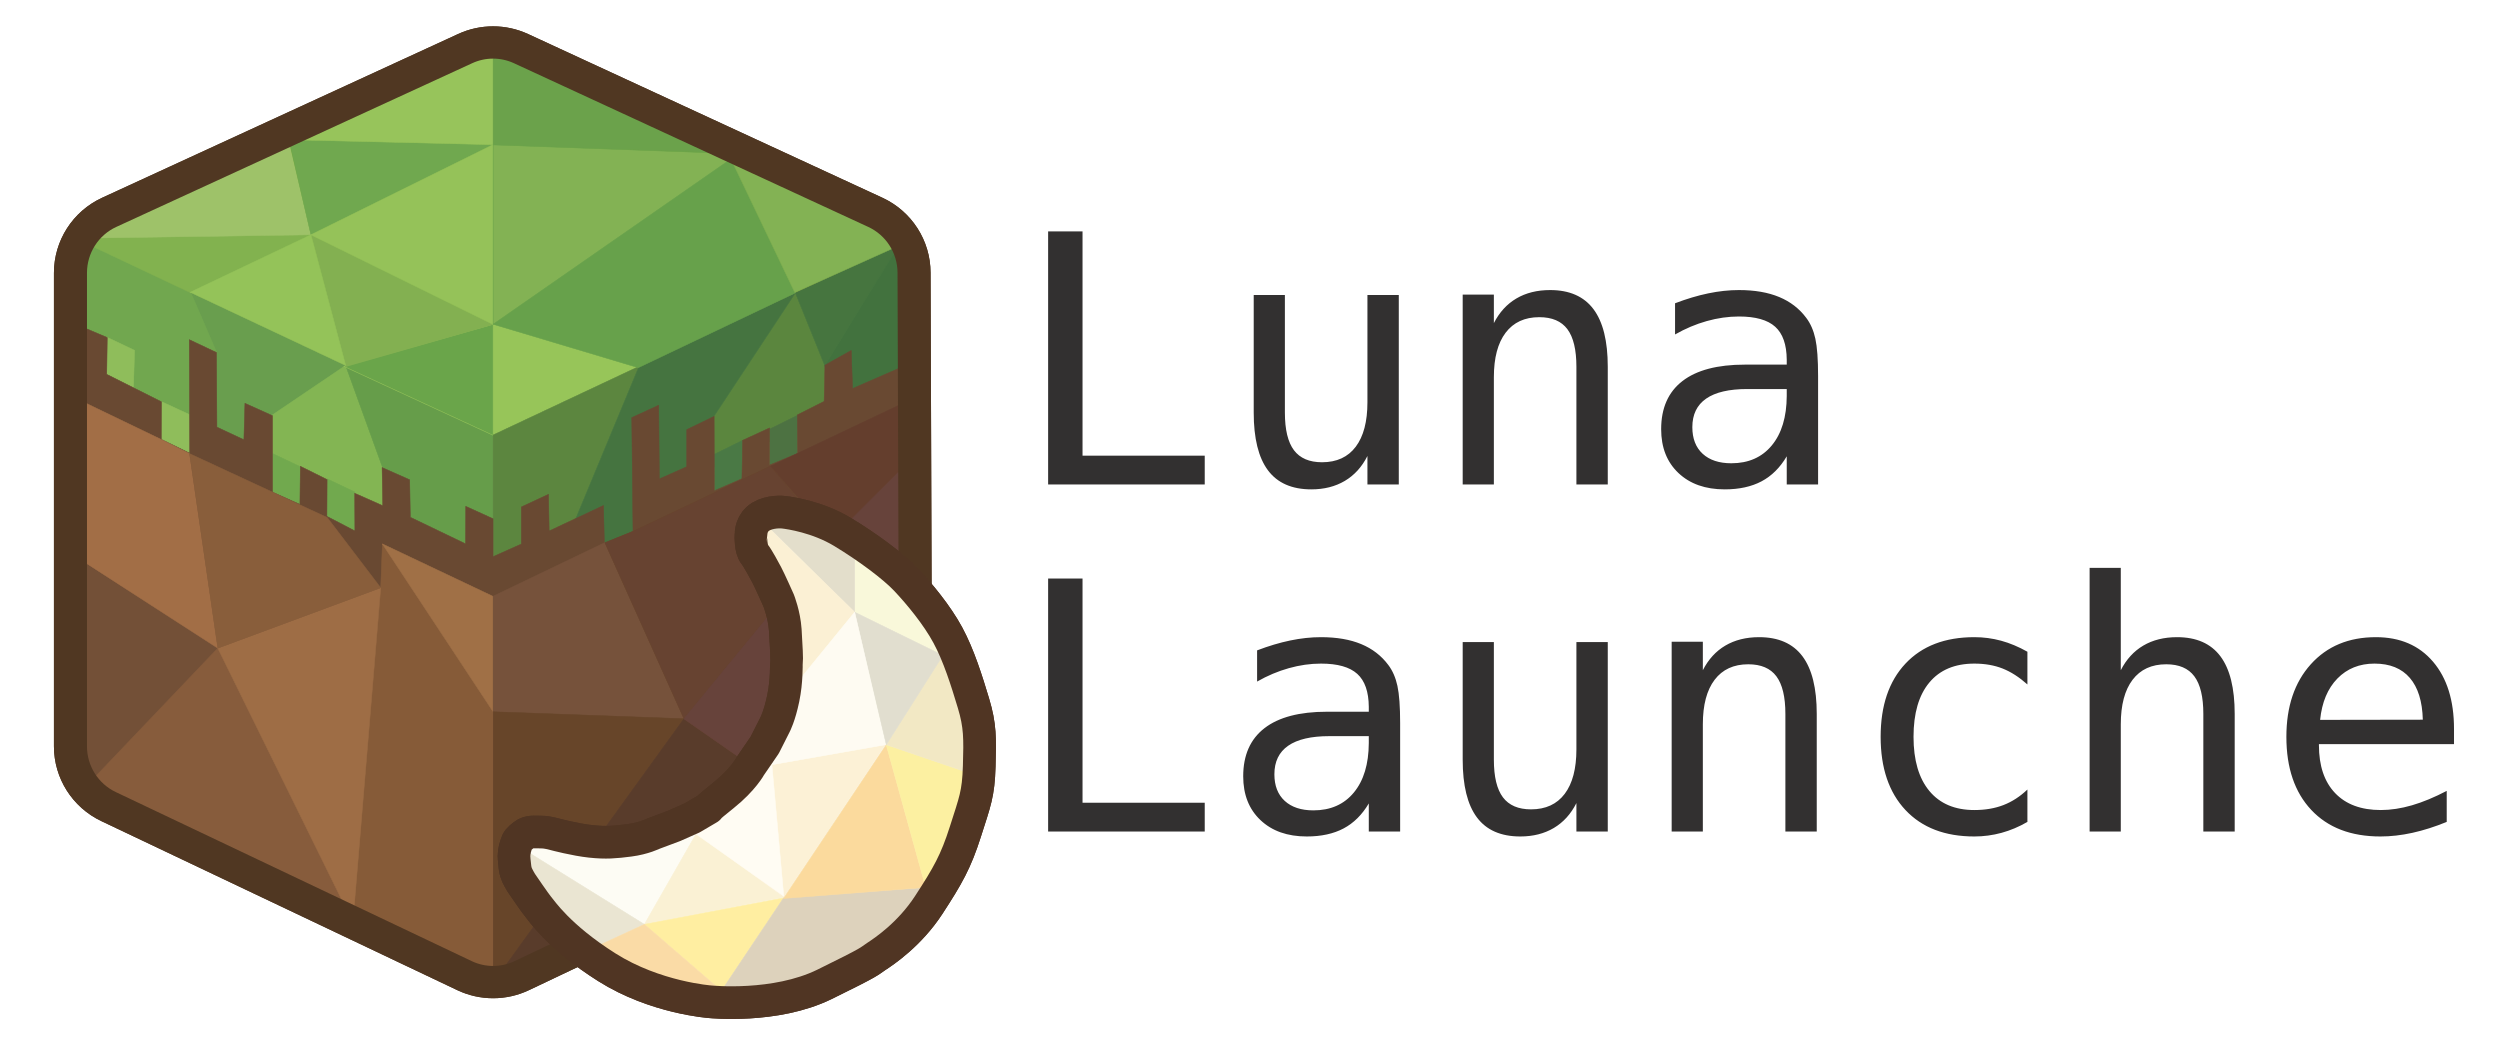
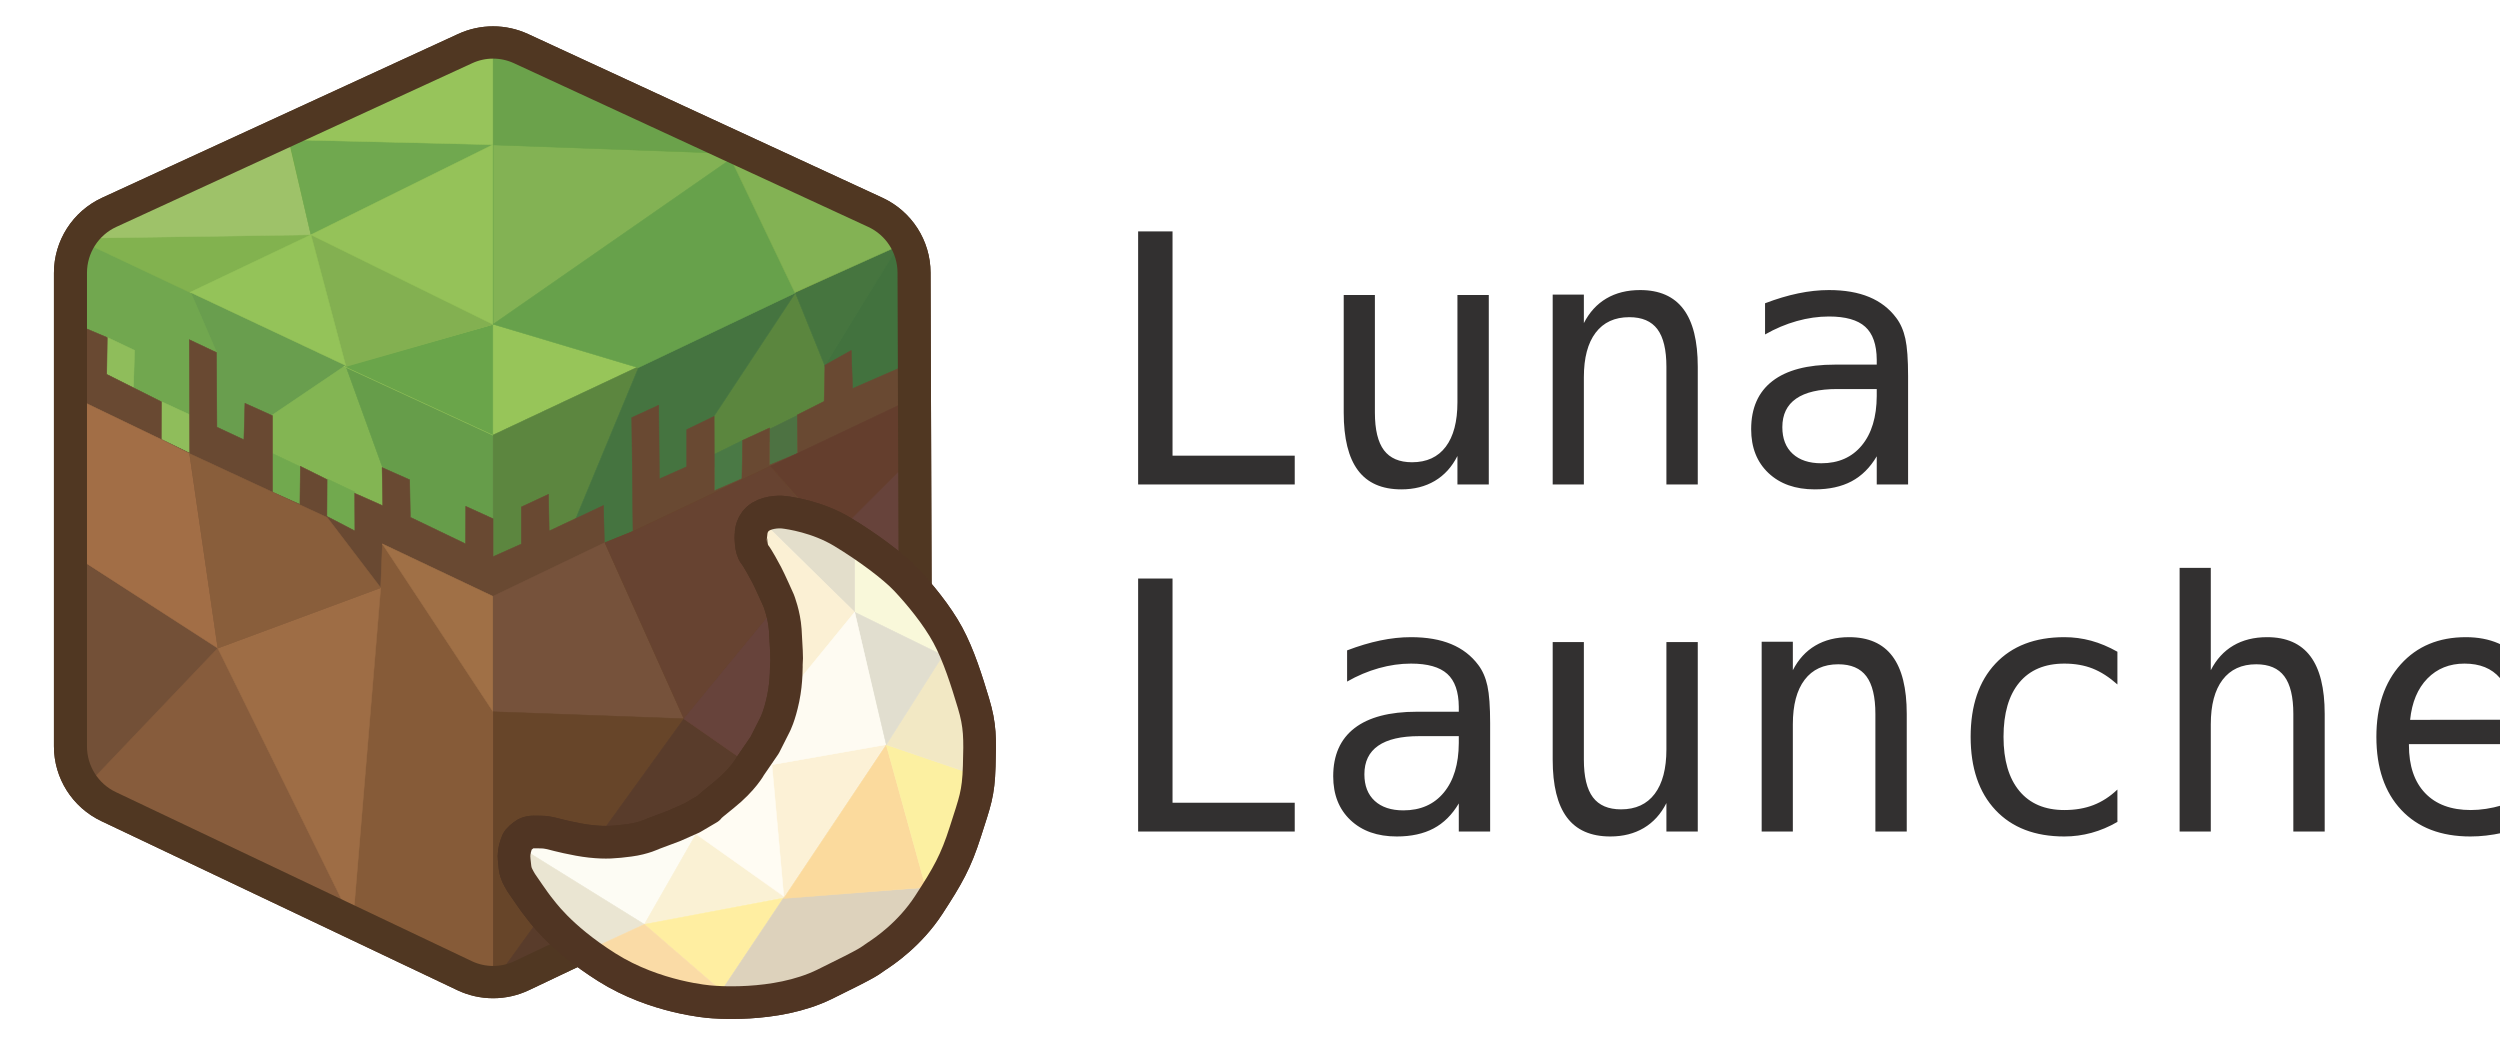
<svg xmlns="http://www.w3.org/2000/svg" width="100%" height="100%" viewBox="0 0 3000 1250" version="1.1" xml:space="preserve" style="fill-rule:evenodd;clip-rule:evenodd;stroke-linecap:round;stroke-linejoin:round;stroke-miterlimit:1;">
  <g id="Icon" transform="matrix(1,0,0,1,-880.7764,-10.25594)">
    <g id="Cube" transform="matrix(1,0,0,1,875,0)">
      <g transform="matrix(1.211205,0,0,1.183148,-469.7625,-193.7943)">
        <path d="M853.515,221.737C871.069,213.47 891.28,213.488 908.821,221.785C981.267,256.052 1176.769,348.526 1259.864,387.83C1283.168,398.853 1298.123,422.702 1298.209,448.983C1298.557,554.349 1299.445,824.107 1299.792,929.285C1299.878,955.473 1285.186,979.357 1262.079,990.591C1179.126,1030.922 982.888,1126.333 909.514,1162.007C891.583,1170.725 870.773,1170.725 852.842,1162.007C779.427,1126.313 583.008,1030.814 500.137,990.523C477.103,979.323 462.423,955.55 462.423,929.445L462.423,449.224C462.423,422.819 477.438,398.83 500.871,387.795C584.418,348.453 780.847,255.956 853.515,221.737Z" style="fill:rgb(135,92,60);stroke:rgb(80,55,34);stroke-width:32.74px;" />
      </g>
      <path d="M90.327,523.768L90.327,320.594L120.723,273.272L366.075,160.112L597.439,61.233L728.702,98.389L863.979,176.572L1002.343,226.98L1063.038,272.244L1104.723,348.884L1104.723,562.859L597.525,792.685L172.16,670.362L90.327,523.768Z" style="fill:rgb(113,166,79);stroke:rgb(134,91,56);stroke-width:0.6px;" />
      <path d="M1080.886,305.058L597.525,531.998L110.364,303.62L100.884,294.14L159.3,255.27L415.454,137.995L591.366,61.233L1046.579,257.841L1080.886,305.058Z" style="fill:rgb(113,166,44);stroke:rgb(134,91,56);stroke-width:0.6px;" />
      <g>
        <path d="M862.17,510.406L862.515,555.625L862.687,570.554L996.187,509.802L994.806,491.68L995.669,448.754L960.374,361.201L862.17,510.406Z" style="fill:rgb(91,134,62);stroke:rgb(91,134,62);stroke-width:0.6px;" />
        <path d="M896.857,538.687L862.855,555.491L863.162,599.261L896.299,584.966L896.857,538.687Z" style="fill:rgb(74,121,69);stroke:rgb(74,121,69);stroke-width:0.6px;" />
        <g transform="matrix(1,0,0,1,66.41335,-30.28708)">
          <path d="M896.857,538.687L862.855,555.491L863.162,599.261L896.299,584.966L896.857,538.687Z" style="fill:rgb(77,114,66);stroke:rgb(77,114,66);stroke-width:0.6px;" />
        </g>
        <path d="M234.122,360.941L265.472,432.405L263.112,551.231L293.619,551.062L332.553,508.4L420.535,448.754L234.122,360.941Z" style="fill:rgb(105,158,78);stroke:rgb(105,158,78);stroke-width:0.6px;" />
        <path d="M420.535,448.754L465.874,573.647L467.896,631.29L318.564,568.974L332.385,508.4L420.535,448.754Z" style="fill:rgb(131,181,83);stroke:rgb(131,181,83);stroke-width:0.6px;" />
        <path d="M597.525,531.803L597.525,704.958L467.896,631.29L464.96,571.52L420.535,448.754L597.525,531.803Z" style="fill:rgb(102,157,74);stroke:rgb(102,157,74);stroke-width:0.6px;" />
        <path d="M597.525,399.342L418.428,449.923L597.525,532.656L772.615,449.923L597.525,399.342Z" style="fill:rgb(106,165,74);stroke:rgb(151,197,89);stroke-width:0.6px;" />
        <path d="M597.525,399.342L597.525,532.235L771.624,450.135L597.525,399.342Z" style="fill:rgb(151,197,89);stroke:rgb(151,197,89);stroke-width:0.6px;" />
        <path d="M772.615,449.923L697.145,631.29L693.774,655.168L597.525,704.958L597.525,532.235L772.615,449.923Z" style="fill:rgb(92,134,63);stroke:rgb(92,134,63);stroke-width:0.6px;" />
        <path d="M960.248,361.679L772.615,449.923L696.729,632.512L700.982,689.122L788.41,657.089L845.611,561.021L862.635,509.614L960.248,361.679Z" style="fill:rgb(69,116,64);stroke:rgb(69,116,64);stroke-width:0.6px;" />
        <path d="M995.449,448.754L1085.34,303.134L960.248,361.679L995.449,448.754Z" style="fill:rgb(70,117,63);stroke:rgb(70,117,63);stroke-width:0.6px;" />
        <path d="M995.449,448.754L1001.517,494.782L1104.723,463.601L1104.552,295.223L1078.711,313.594L995.449,448.754Z" style="fill:rgb(66,114,62);stroke:rgb(66,114,62);stroke-width:0.6px;" />
        <path d="M234.835,361.679L103.558,298.872L90.327,402.427L109.487,404.688L167.089,430.145L165.795,475.019L164.932,490.121L232.944,514.499L265.466,432.518L234.835,361.679Z" style="fill:rgb(113,167,79);stroke:rgb(113,167,79);stroke-width:0.6px;" />
        <path d="M378.889,292.008L234.835,361.679L94.33,295.223L378.889,292.008Z" style="fill:rgb(130,178,79);stroke:rgb(130,178,79);stroke-width:0.6px;" />
        <path d="M378.889,292.008L350.651,173.087L106.68,282.853L99.096,296.126L378.889,292.008Z" style="fill:rgb(158,194,105);stroke:rgb(158,194,105);stroke-width:0.6px;" />
        <path d="M597.439,183.832L378.889,292.008L352.548,177.933L597.439,183.832Z" style="fill:rgb(112,168,79);stroke:rgb(112,168,79);stroke-width:0.6px;" />
        <path d="M597.439,61.233L352.548,177.933L597.439,183.832L597.439,61.233Z" style="fill:rgb(151,196,91);stroke:rgb(151,196,91);stroke-width:0.6px;" />
        <path d="M378.889,292.008L597.439,399.571L420.535,450.135L378.889,292.008Z" style="fill:rgb(131,176,81);stroke:rgb(131,176,81);stroke-width:0.6px;" />
        <path d="M234.122,360.941L420.535,448.754L378.889,292.008L234.122,360.941Z" style="fill:rgb(148,195,89);stroke:rgb(148,195,89);stroke-width:0.6px;" />
        <path d="M597.439,183.87L378.889,292.008L597.525,399.609L597.439,183.87Z" style="fill:rgb(149,194,89);stroke:rgb(149,194,89);stroke-width:0.6px;" />
        <path d="M597.525,184.13L889.614,194.227L597.525,57.095L597.525,184.13Z" style="fill:rgb(107,162,75);stroke:rgb(107,162,75);stroke-width:0.6px;" />
        <path d="M167.252,430.68L165.902,475.535L133.64,459.028L134.071,414.931L167.252,430.68Z" style="fill:rgb(143,189,91);stroke:rgb(143,189,91);stroke-width:0.6px;" />
        <g transform="matrix(1,0,0,1,199.1475,139.7327)">
          <path d="M167.252,430.68L165.902,475.535L133.64,459.028L134.071,414.931L167.252,430.68Z" style="fill:rgb(113,169,78);stroke:rgb(113,169,78);stroke-width:0.6px;" />
        </g>
        <g transform="matrix(1,0,0,1,264.4088,170.0347)">
          <path d="M167.252,430.68L165.902,475.535L133.64,459.028L134.071,414.931L167.252,430.68Z" style="fill:rgb(113,169,78);stroke:rgb(113,169,78);stroke-width:0.6px;" />
        </g>
        <g transform="matrix(1,0,0,1,65.42384,77.29155)">
          <path d="M167.468,430.356L167.52,476.182L133.64,459.028L134.071,414.931L167.468,430.356Z" style="fill:rgb(143,189,91);stroke:rgb(143,189,91);stroke-width:0.6px;" />
        </g>
        <path d="M597.439,399.342L771.624,451.493L960.248,361.679L881.38,196.217L597.439,399.342Z" style="fill:rgb(103,161,75);stroke:rgb(103,161,75);stroke-width:0.6px;" />
        <path d="M959.563,361.224L1104.552,295.969L879.966,194.836L959.563,361.224Z" style="fill:rgb(131,178,84);stroke:rgb(127,174,78);stroke-width:0.6px;" />
        <path d="M597.525,184.13L597.525,399.342L891.774,194.836L597.525,184.13Z" style="fill:rgb(131,178,84);stroke:rgb(103,161,75);stroke-width:0.6px;" />
      </g>
      <path d="M90.327,396.602L134.489,415.298L133.837,459.456L199.576,492.421L199.323,537.676L233.454,554.109L232.948,417.839L265.562,433.261L266.068,522.76L298.429,537.929L299.693,494.191L332.813,509.107L332.813,600.881L365.68,615.545L366.185,569.784L398.293,585.712L398.049,629.855L431.661,647.367L431.413,602.145L465.038,617.062L464.28,571.301L497.399,585.965L498.158,630.967L564.397,662.822L564.65,617.82L597.439,632.737L597.439,678.245L631.394,663.075L631.394,618.579L664.008,603.409L664.767,647.4L729.995,616.809L731.006,662.317L765.39,647.906L763.873,511.383L796.234,496.466L796.992,584.954L829.859,570.29L829.859,525.793L862.726,509.866L862.979,599.112L896.098,584.701L896.857,538.687L929.218,523.771L929.218,568.267L962.843,554.362L962.59,508.096L994.698,491.915L995.71,448.43L1027.312,430.733L1028.829,476.493L1104.723,443.374L1104.723,913.164L1090.848,958.47L1040.975,989.208L597.439,1188.767L102.278,950.692L90.327,716.635L90.327,396.602Z" style="fill:rgb(105,73,50);stroke:rgb(105,73,50);stroke-width:0.6px;" />
      <g>
        <path d="M462.625,715.588L464.662,662.955L597.525,864.706L597.525,1191.35L427.751,1121.909L462.625,715.588Z" style="fill:rgb(134,91,56);stroke:rgb(134,91,56);stroke-width:0.6px;" />
        <path d="M267.141,788.077L115.351,952.574L90.327,924.98L90.327,675.174" style="fill:rgb(115,80,55);stroke:rgb(115,80,55);stroke-width:0.6px;" />
        <path d="M98.762,489.243L199.323,537.676L233.01,554.47L267.141,788.077L90.327,674.055L81.739,669.098L80.186,594.331L79.461,485.598L79.875,478.763L98.762,489.243Z" style="fill:rgb(162,110,70);stroke:rgb(162,110,70);stroke-width:0.6px;" />
        <path d="M267.141,788.077L425.615,1110.197L352.533,1089.702L206.638,1008.664L122.634,967.404L110.364,952.574L267.141,788.077Z" style="fill:rgb(135,92,60);stroke:rgb(135,92,60);stroke-width:0.6px;" />
        <path d="M462.625,715.588L267.141,788.077L429.196,1117.092L462.625,715.588Z" style="fill:rgb(158,109,69);stroke:rgb(158,109,69);stroke-width:0.6px;" />
        <path d="M398.454,631.312L233.326,554.664L267.141,788.077L462.625,715.588L398.454,631.312Z" style="fill:rgb(137,94,59);stroke:rgb(137,94,59);stroke-width:0.6px;" />
        <path d="M464.67,662.971L597.525,725.967L597.525,864.364L464.67,662.971Z" style="fill:rgb(160,112,70);stroke:rgb(160,112,70);stroke-width:0.6px;" />
        <path d="M826.485,872.758L597.525,864.364L597.525,725.731L731.452,661.44L826.485,872.758Z" style="fill:rgb(118,82,59);stroke:rgb(118,82,59);stroke-width:0.6px;" />
        <path d="M597.525,1191.35L826.485,872.758L597.525,864.364" style="fill:rgb(103,69,41);stroke:rgb(103,69,41);stroke-width:0.6px;" />
        <path d="M826.485,872.758L731.587,661.44L765.07,647.979L930.095,569.548L962.488,608.261L1005.151,655.138L826.485,872.758Z" style="fill:rgb(103,67,49);stroke:rgb(103,67,44);stroke-width:0.6px;" />
        <g transform="matrix(2.767426,0,0,2.767426,-1460.751,-1542.534)">
          <path d="M826.485,872.758L891.045,917.729L751.44,987.88L743.751,991.069L743.72,986.947L749.49,979.312L826.485,872.758Z" style="fill:rgb(89,60,43);stroke:rgb(89,60,43);stroke-width:0.22px;" />
        </g>
        <path d="M826.485,872.758L1005.151,997.211L1104.552,936.281L1104.552,907.147L1104.723,488.543L1084.336,496.549L930.537,569.548L1005.151,655.404L826.485,872.758Z" style="fill:rgb(100,62,45);stroke:rgb(100,62,45);stroke-width:0.6px;" />
        <path d="M826.485,872.758L1005.151,655.615L1113.561,547.205L1115.787,661.936L1115.787,932.243L1095.562,961.317L1027.932,997.211L1005.151,997.211L826.485,872.758Z" style="fill:rgb(103,67,59);stroke:rgb(103,67,59);stroke-width:0.6px;" />
      </g>
      <g transform="matrix(1.211205,0,0,1.183148,-469.7625,-193.7943)">
        <path d="M853.515,221.737C871.069,213.47 891.28,213.488 908.821,221.785C981.267,256.052 1176.769,348.526 1259.864,387.83C1283.168,398.853 1298.123,422.702 1298.209,448.983C1298.557,554.349 1299.445,824.107 1299.792,929.285C1299.878,955.473 1285.186,979.357 1262.079,990.591C1179.126,1030.922 982.888,1126.333 909.514,1162.007C891.583,1170.725 870.773,1170.725 852.842,1162.007C779.427,1126.313 583.008,1030.814 500.137,990.523C477.103,979.323 462.423,955.55 462.423,929.445L462.423,449.224C462.423,422.819 477.438,398.83 500.871,387.795C584.418,348.453 780.847,255.956 853.515,221.737Z" style="fill:none;stroke:rgb(80,55,34);stroke-width:32.74px;" />
      </g>
    </g>
    <g id="Luna" transform="matrix(1,0,0,1,875,0)">
      <path d="M631.284,1069.574C631.284,1069.574 648.476,1094.856 651.813,1098.598C655.15,1102.34 675.78,1134.195 734.03,1171.006C792.28,1207.817 858.014,1212.368 858.014,1212.368C858.014,1212.368 935.928,1220.502 995.183,1191.467C1054.438,1162.432 1047.525,1164.408 1057.204,1158.087C1066.882,1151.766 1097.299,1131.422 1120.211,1096.264C1143.123,1061.106 1152.802,1044.12 1164.258,1008.172C1175.713,972.224 1179.861,963.138 1180.849,929.758C1181.836,896.378 1182.034,880.971 1173.936,854.109C1165.838,827.247 1156.357,796.829 1143.123,772.337C1129.89,747.845 1108.607,722.389 1093.3,706.094C1077.992,689.799 1046.636,666.591 1016.762,648.568C986.888,630.544 953.804,625.875 946.644,625C939.484,624.125 923.929,624.866 915.041,633.013C906.153,641.161 907.14,652.024 906.894,653.012C906.647,653.999 906.647,669.307 911.091,674.985C915.535,680.664 922.695,694.243 925.904,700.169C929.114,706.094 940.224,731.031 940.224,731.031C940.224,731.031 946.891,747.82 948.125,766.337C949.36,784.854 950.1,802.137 949.606,805.346C949.113,808.556 950.1,826.826 945.656,848.306C941.212,869.786 935.78,879.909 935.78,879.909L923.436,904.351L906.153,929.535C906.153,929.535 897.511,945.83 874.056,964.594C850.601,983.358 856.033,980.148 856.033,980.148L836.281,991.753L814.555,1001.381L790.112,1010.517C790.112,1010.517 778.261,1016.442 760.978,1018.664C743.696,1020.886 733.079,1021.874 714.562,1019.899C696.045,1017.923 671.849,1011.504 671.849,1011.504C671.849,1011.504 662.941,1008.778 655.761,1008.778C648.581,1008.778 640.491,1007.362 634.423,1012.216C628.355,1017.07 626.903,1018.183 625,1024.25C623.097,1030.318 621.984,1035.476 622.894,1043.06C623.805,1050.645 623.667,1052.465 625,1057.016C626.333,1061.567 631.284,1069.574 631.284,1069.574Z" style="fill:rgb(250,250,240);stroke:rgb(80,53,35);stroke-width:39.2px;" />
      <g>
        <path d="M630.47,1026.471L779.017,1119.467L848.559,998.489L630.47,1026.471Z" style="fill:rgb(253,252,244);stroke:rgb(253,252,244);stroke-width:0.6px;" />
        <path d="M779.017,1119.467L946.38,1087.018L841.612,1010.027L779.017,1119.467Z" style="fill:rgb(250,241,212);stroke:rgb(250,241,212);stroke-width:0.6px;" />
        <path d="M946.38,1087.018L932.024,923.748L838.27,999.857L842.484,1010.128L946.38,1087.018Z" style="fill:rgb(252,241,214);stroke:rgb(252,241,214);stroke-width:0.6px;" />
        <path d="M1068.212,903.929L946.38,1087.018L932.059,927.894L1068.212,903.929Z" style="fill:rgb(252,241,214);stroke:rgb(252,241,214);stroke-width:0.6px;" />
        <path d="M946.082,1087.783L779.017,1119.467L871.603,1199.296L946.082,1087.783Z" style="fill:rgb(255,238,161);stroke:rgb(255,238,161);stroke-width:0.6px;" />
        <path d="M714.002,1149.506L779.017,1119.467L630.47,1027.293L627.55,1068.854L714.002,1149.506Z" style="fill:rgb(234,229,210);stroke:rgb(234,229,210);stroke-width:0.6px;" />
        <path d="M871.487,1199.296L841.992,1209.682L766.146,1187.824L714.002,1149.506L779.017,1119.467L871.487,1199.296Z" style="fill:rgb(250,219,166);stroke:rgb(250,219,166);stroke-width:0.6px;" />
        <path d="M871.487,1209.682L871.487,1199.296L946.082,1087.783L1119.303,1075.109L1133.524,1087.783L1055.045,1169.389L965.768,1199.296L871.487,1209.682Z" style="fill:rgb(221,210,188);stroke:rgb(221,210,188);stroke-width:0.6px;" />
        <path d="M1116.669,1075.109L1069.266,903.929L946.082,1088.4L1116.669,1075.109Z" style="fill:rgb(251,218,157);stroke:rgb(251,218,157);stroke-width:0.6px;" />
        <path d="M1069.266,903.929L1171.184,938.692L1175.134,961.867L1150.642,1041.136L1116.669,1075.109L1069.266,903.929Z" style="fill:rgb(252,240,161);stroke:rgb(252,240,161);stroke-width:0.6px;" />
        <path d="M1171.184,938.692L1169.077,838.09L1147.218,789.633L1136.684,796.217L1069.266,903.929L1171.184,938.692Z" style="fill:rgb(242,232,196);stroke:rgb(242,232,196);stroke-width:0.6px;" />
        <path d="M1147.218,789.633L1062.155,673.231L1031.376,662.434L1031.376,745.127L1136.684,796.744L1147.218,789.633Z" style="fill:rgb(249,248,218);stroke:rgb(249,248,218);stroke-width:0.6px;" />
        <path d="M923.631,630.305L1031.376,662.434L1031.376,744.863L924.158,639.208L923.631,630.305Z" style="fill:rgb(227,222,203);stroke:rgb(227,222,203);stroke-width:0.6px;" />
        <path d="M906.777,652.953L946.082,755.134L953.917,815.179L958.131,835.194L1031.376,744.863L923.631,639.208L906.777,652.953Z" style="fill:rgb(251,240,212);stroke:rgb(251,240,212);stroke-width:0.6px;" />
        <path d="M1069.266,903.929L1031.376,744.863L1137.211,796.744L1069.266,903.929Z" style="fill:rgb(225,222,207);stroke:rgb(225,222,207);stroke-width:0.6px;" />
        <path d="M836.198,1007.69L946.28,1085.643L932.059,927.894L836.198,1007.69Z" style="fill:rgb(255,252,243);stroke:rgb(255,252,243);stroke-width:0.6px;" />
        <path d="M957.604,835.194L932.059,927.894L1068.212,903.929L1031.376,744.863L957.604,835.194Z" style="fill:rgb(254,251,242);stroke:rgb(254,251,242);stroke-width:0.6px;" />
      </g>
      <path d="M631.284,1069.574C631.284,1069.574 648.476,1094.856 651.813,1098.598C655.15,1102.34 675.78,1134.195 734.03,1171.006C792.28,1207.817 858.014,1212.368 858.014,1212.368C858.014,1212.368 935.928,1220.502 995.183,1191.467C1054.438,1162.432 1047.525,1164.408 1057.204,1158.087C1066.882,1151.766 1097.299,1131.422 1120.211,1096.264C1143.123,1061.106 1152.802,1044.12 1164.258,1008.172C1175.713,972.224 1179.861,963.138 1180.849,929.758C1181.836,896.378 1182.034,880.971 1173.936,854.109C1165.838,827.247 1156.357,796.829 1143.123,772.337C1129.89,747.845 1108.607,722.389 1093.3,706.094C1077.992,689.799 1046.636,666.591 1016.762,648.568C986.888,630.544 953.804,625.875 946.644,625C939.484,624.125 923.929,624.866 915.041,633.013C906.153,641.161 907.14,652.024 906.894,653.012C906.647,653.999 906.647,669.307 911.091,674.985C915.535,680.664 922.695,694.243 925.904,700.169C929.114,706.094 940.224,731.031 940.224,731.031C940.224,731.031 946.891,747.82 948.125,766.337C949.36,784.854 950.1,802.137 949.606,805.346C949.113,808.556 950.1,826.826 945.656,848.306C941.212,869.786 935.78,879.909 935.78,879.909L923.436,904.351L906.153,929.535C906.153,929.535 897.511,945.83 874.056,964.594C850.601,983.358 856.033,980.148 856.033,980.148L836.281,991.753L814.555,1001.381L790.112,1010.517C790.112,1010.517 778.261,1016.442 760.978,1018.664C743.696,1020.886 733.079,1021.874 714.562,1019.899C696.045,1017.923 671.849,1011.504 671.849,1011.504C671.849,1011.504 662.941,1008.778 655.761,1008.778C648.581,1008.778 640.491,1007.362 634.423,1012.216C628.355,1017.07 626.903,1018.183 625,1024.25C623.097,1030.318 621.984,1035.476 622.894,1043.06C623.805,1050.645 623.667,1052.465 625,1057.016C626.333,1061.567 631.284,1069.574 631.284,1069.574Z" style="fill:none;stroke:rgb(80,53,35);stroke-width:39.2px;" />
    </g>
  </g>
-   <g transform="matrix(0.948258,0,0,0.948258,76.70876,55.15217)">
+   <g transform="matrix(0.948258,0,0,0.948258,184.7088,55.15217)">
    <text x="1199.377px" y="554.907px" style="font-family:'UbuntuMono-Regular', 'Ubuntu Mono', monospace;font-size:439.254px;fill:rgb(50,48,48);">Luna</text>
    <g transform="matrix(439.2544,0,0,439.2544,2956.395,994.161)">
        </g>
    <text x="1199.377px" y="994.161px" style="font-family:'UbuntuMono-Regular', 'Ubuntu Mono', monospace;font-size:439.254px;fill:rgb(50,48,48);">Launcher</text>
  </g>
</svg>
